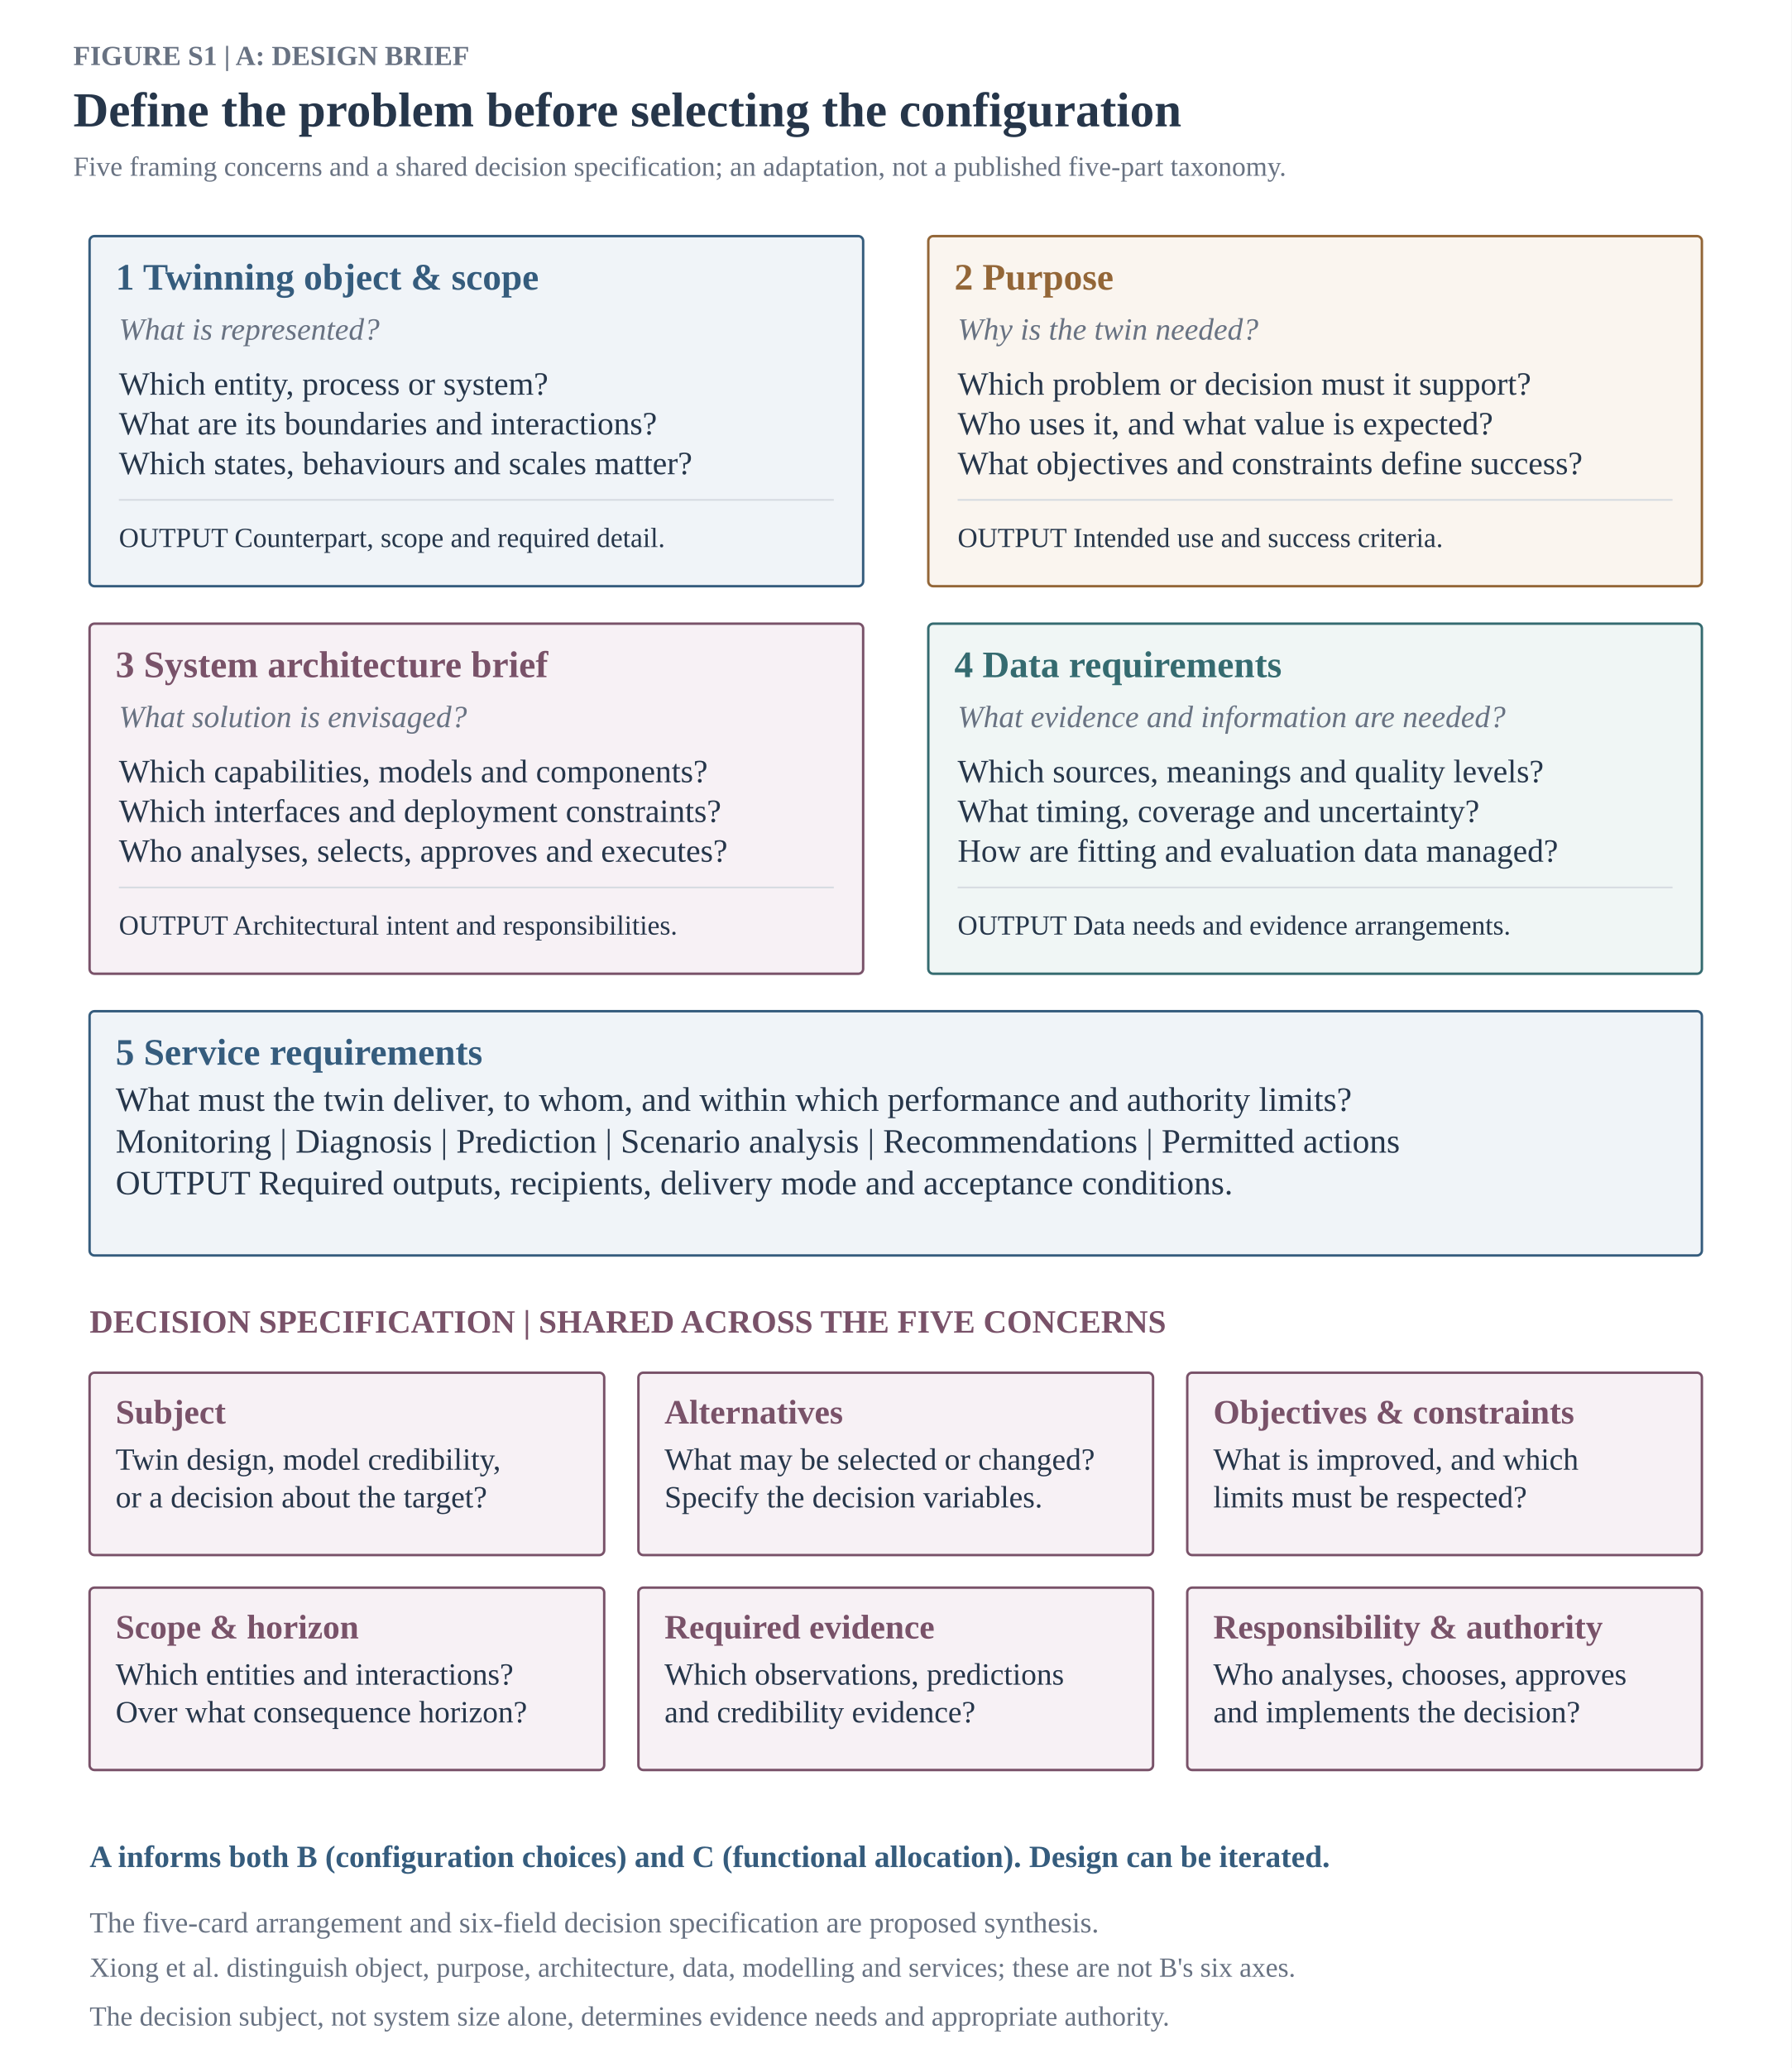
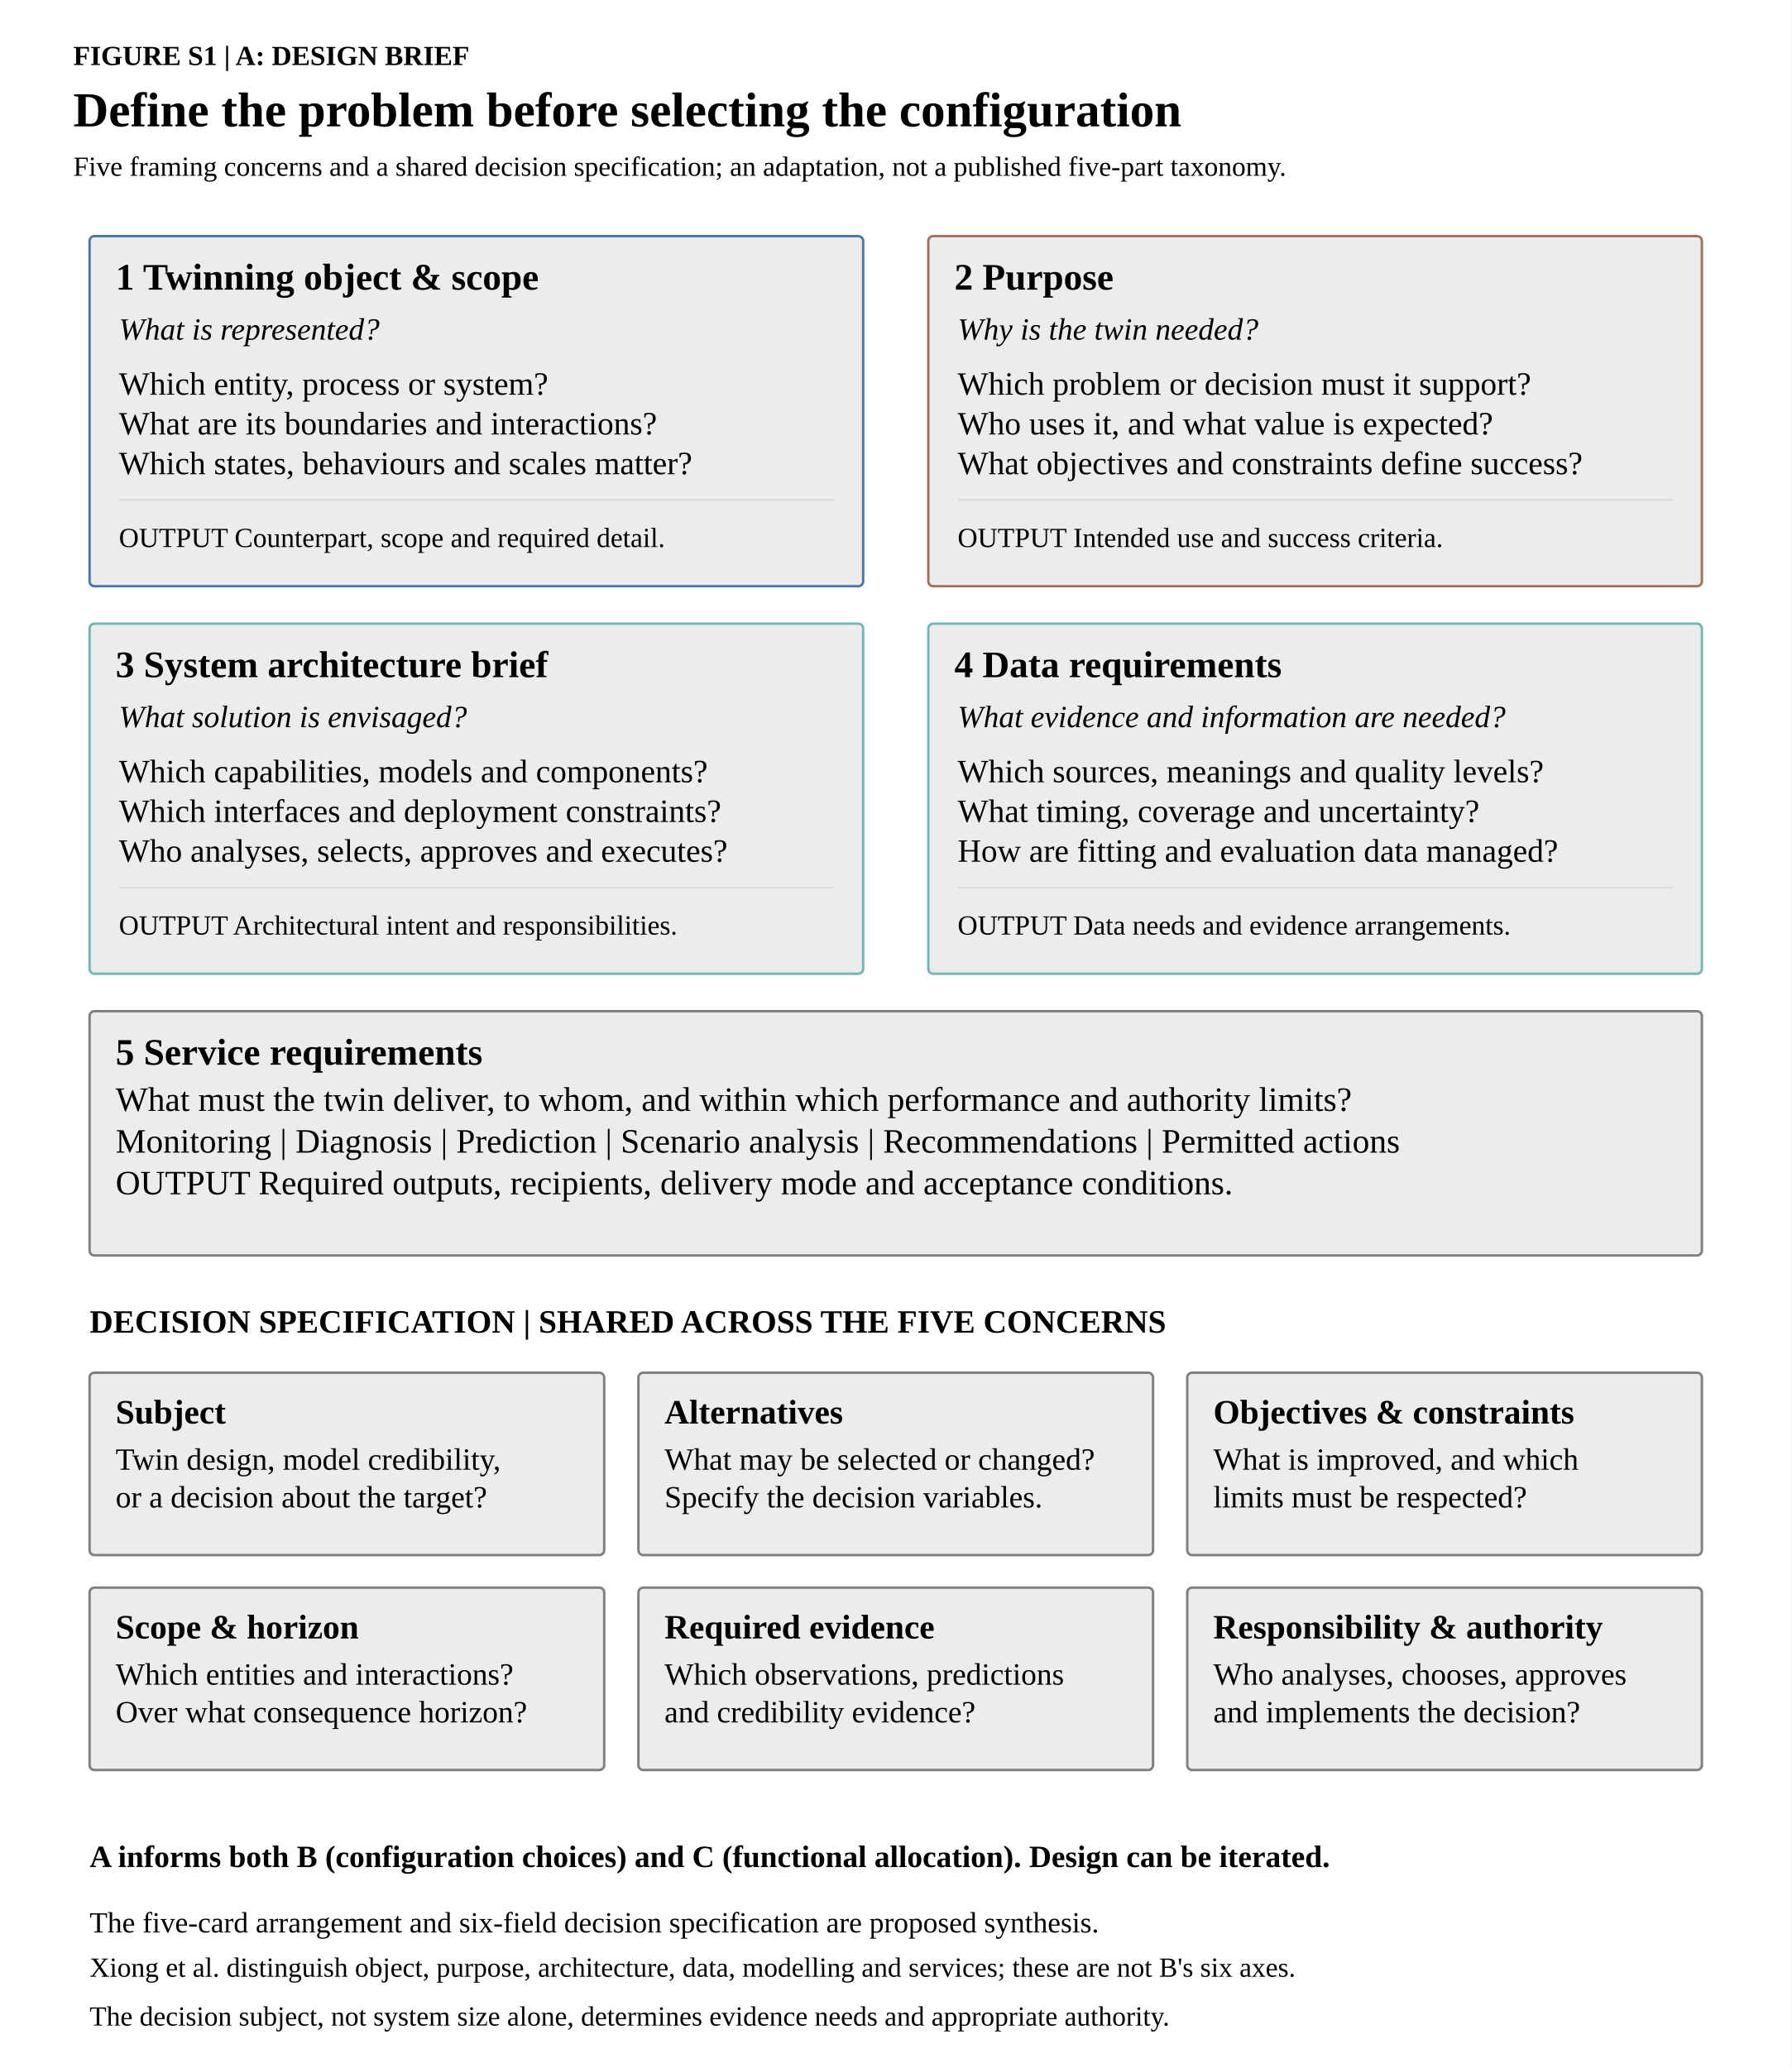
<svg xmlns="http://www.w3.org/2000/svg" width="190mm" height="219.364mm" viewBox="0 0 1100 1270" role="img">
  <rect x="0" y="0" width="1100" height="1270" rx="0" fill="#FFFFFF" stroke="none" stroke-width="1" />
-   <text x="45" y="39.94" font-family="Times New Roman, Liberation Serif, serif" font-size="17" font-weight="bold" font-style="normal" text-anchor="start" fill="#687282">FIGURE S1  |  A: DESIGN BRIEF</text>
-   <text x="45" y="77.6" font-family="Times New Roman, Liberation Serif, serif" font-size="30" font-weight="bold" font-style="normal" text-anchor="start" fill="#26364A">Define the problem before selecting the configuration</text>
-   <text x="45" y="107.94" font-family="Times New Roman, Liberation Serif, serif" font-size="17" font-weight="normal" font-style="normal" text-anchor="start" fill="#687282">Five framing concerns and a shared decision specification; an adaptation, not a published five-part taxonomy.</text>
-   <rect x="55" y="145" width="475" height="215" rx="3" fill="#F0F4F8" stroke="#355C7D" stroke-width="1.5" />
-   <text x="71" y="177.86" font-family="Times New Roman, Liberation Serif, serif" font-size="23" font-weight="bold" font-style="normal" text-anchor="start" fill="#355C7D">1  Twinning object &amp; scope</text>
-   <text x="73" y="208.58" font-family="Times New Roman, Liberation Serif, serif" font-size="19" font-weight="normal" font-style="italic" text-anchor="start" fill="#687282">What is represented?</text>
-   <text x="73" y="242.4" font-family="Times New Roman, Liberation Serif, serif" font-size="20" font-weight="normal" font-style="normal" text-anchor="start" fill="#26364A">Which entity, process or system?</text>
-   <text x="73" y="266.8" font-family="Times New Roman, Liberation Serif, serif" font-size="20" font-weight="normal" font-style="normal" text-anchor="start" fill="#26364A">What are its boundaries and interactions?</text>
-   <text x="73" y="291.2" font-family="Times New Roman, Liberation Serif, serif" font-size="20" font-weight="normal" font-style="normal" text-anchor="start" fill="#26364A">Which states, behaviours and scales matter?</text>
+   <text x="45" y="39.94" font-family="Times New Roman, Liberation Serif, serif" font-size="17" font-weight="bold" font-style="normal" text-anchor="start" fill="#000000">FIGURE S1  |  A: DESIGN BRIEF</text>
+   <text x="45" y="77.6" font-family="Times New Roman, Liberation Serif, serif" font-size="30" font-weight="bold" font-style="normal" text-anchor="start" fill="#000000">Define the problem before selecting the configuration</text>
+   <text x="45" y="107.94" font-family="Times New Roman, Liberation Serif, serif" font-size="17" font-weight="normal" font-style="normal" text-anchor="start" fill="#000000">Five framing concerns and a shared decision specification; an adaptation, not a published five-part taxonomy.</text>
+   <rect x="55" y="145" width="475" height="215" rx="3" fill="#ECECEC" stroke="#4C78A8" stroke-width="1.5" />
+   <text x="71" y="177.86" font-family="Times New Roman, Liberation Serif, serif" font-size="23" font-weight="bold" font-style="normal" text-anchor="start" fill="#000000">1  Twinning object &amp; scope</text>
+   <text x="73" y="208.58" font-family="Times New Roman, Liberation Serif, serif" font-size="19" font-weight="normal" font-style="italic" text-anchor="start" fill="#000000">What is represented?</text>
+   <text x="73" y="242.4" font-family="Times New Roman, Liberation Serif, serif" font-size="20" font-weight="normal" font-style="normal" text-anchor="start" fill="#000000">Which entity, process or system?</text>
+   <text x="73" y="266.8" font-family="Times New Roman, Liberation Serif, serif" font-size="20" font-weight="normal" font-style="normal" text-anchor="start" fill="#000000">What are its boundaries and interactions?</text>
+   <text x="73" y="291.2" font-family="Times New Roman, Liberation Serif, serif" font-size="20" font-weight="normal" font-style="normal" text-anchor="start" fill="#000000">Which states, behaviours and scales matter?</text>
  <polyline points="73,307 512,307" fill="none" stroke="#D5DAE0" stroke-width="1" stroke-linejoin="round" />
-   <text x="73" y="335.94" font-family="Times New Roman, Liberation Serif, serif" font-size="17" font-weight="normal" font-style="normal" text-anchor="start" fill="#26364A">OUTPUT  Counterpart, scope and required detail.</text>
-   <text x="512" y="352.3" font-family="Times New Roman, Liberation Serif, serif" font-size="15" font-weight="normal" font-style="normal" text-anchor="end" fill="#687282" />
-   <rect x="570" y="145" width="475" height="215" rx="3" fill="#FAF5EF" stroke="#936637" stroke-width="1.5" />
-   <text x="586" y="177.86" font-family="Times New Roman, Liberation Serif, serif" font-size="23" font-weight="bold" font-style="normal" text-anchor="start" fill="#936637">2  Purpose</text>
-   <text x="588" y="208.58" font-family="Times New Roman, Liberation Serif, serif" font-size="19" font-weight="normal" font-style="italic" text-anchor="start" fill="#687282">Why is the twin needed?</text>
-   <text x="588" y="242.4" font-family="Times New Roman, Liberation Serif, serif" font-size="20" font-weight="normal" font-style="normal" text-anchor="start" fill="#26364A">Which problem or decision must it support?</text>
-   <text x="588" y="266.8" font-family="Times New Roman, Liberation Serif, serif" font-size="20" font-weight="normal" font-style="normal" text-anchor="start" fill="#26364A">Who uses it, and what value is expected?</text>
-   <text x="588" y="291.2" font-family="Times New Roman, Liberation Serif, serif" font-size="20" font-weight="normal" font-style="normal" text-anchor="start" fill="#26364A">What objectives and constraints define success?</text>
+   <text x="73" y="335.94" font-family="Times New Roman, Liberation Serif, serif" font-size="17" font-weight="normal" font-style="normal" text-anchor="start" fill="#000000">OUTPUT  Counterpart, scope and required detail.</text>
+   <text x="512" y="352.3" font-family="Times New Roman, Liberation Serif, serif" font-size="15" font-weight="normal" font-style="normal" text-anchor="end" fill="#000000" />
+   <rect x="570" y="145" width="475" height="215" rx="3" fill="#ECECEC" stroke="#9D755D" stroke-width="1.5" />
+   <text x="586" y="177.86" font-family="Times New Roman, Liberation Serif, serif" font-size="23" font-weight="bold" font-style="normal" text-anchor="start" fill="#000000">2  Purpose</text>
+   <text x="588" y="208.58" font-family="Times New Roman, Liberation Serif, serif" font-size="19" font-weight="normal" font-style="italic" text-anchor="start" fill="#000000">Why is the twin needed?</text>
+   <text x="588" y="242.4" font-family="Times New Roman, Liberation Serif, serif" font-size="20" font-weight="normal" font-style="normal" text-anchor="start" fill="#000000">Which problem or decision must it support?</text>
+   <text x="588" y="266.8" font-family="Times New Roman, Liberation Serif, serif" font-size="20" font-weight="normal" font-style="normal" text-anchor="start" fill="#000000">Who uses it, and what value is expected?</text>
+   <text x="588" y="291.2" font-family="Times New Roman, Liberation Serif, serif" font-size="20" font-weight="normal" font-style="normal" text-anchor="start" fill="#000000">What objectives and constraints define success?</text>
  <polyline points="588,307 1027,307" fill="none" stroke="#D5DAE0" stroke-width="1" stroke-linejoin="round" />
-   <text x="588" y="335.94" font-family="Times New Roman, Liberation Serif, serif" font-size="17" font-weight="normal" font-style="normal" text-anchor="start" fill="#26364A">OUTPUT  Intended use and success criteria.</text>
-   <text x="1027" y="352.3" font-family="Times New Roman, Liberation Serif, serif" font-size="15" font-weight="normal" font-style="normal" text-anchor="end" fill="#687282" />
-   <rect x="55" y="383" width="475" height="215" rx="3" fill="#F7F1F5" stroke="#795269" stroke-width="1.5" />
-   <text x="71" y="415.86" font-family="Times New Roman, Liberation Serif, serif" font-size="23" font-weight="bold" font-style="normal" text-anchor="start" fill="#795269">3  System architecture brief</text>
-   <text x="73" y="446.58" font-family="Times New Roman, Liberation Serif, serif" font-size="19" font-weight="normal" font-style="italic" text-anchor="start" fill="#687282">What solution is envisaged?</text>
-   <text x="73" y="480.4" font-family="Times New Roman, Liberation Serif, serif" font-size="20" font-weight="normal" font-style="normal" text-anchor="start" fill="#26364A">Which capabilities, models and components?</text>
-   <text x="73" y="504.8" font-family="Times New Roman, Liberation Serif, serif" font-size="20" font-weight="normal" font-style="normal" text-anchor="start" fill="#26364A">Which interfaces and deployment constraints?</text>
-   <text x="73" y="529.2" font-family="Times New Roman, Liberation Serif, serif" font-size="20" font-weight="normal" font-style="normal" text-anchor="start" fill="#26364A">Who analyses, selects, approves and executes?</text>
+   <text x="588" y="335.94" font-family="Times New Roman, Liberation Serif, serif" font-size="17" font-weight="normal" font-style="normal" text-anchor="start" fill="#000000">OUTPUT  Intended use and success criteria.</text>
+   <text x="1027" y="352.3" font-family="Times New Roman, Liberation Serif, serif" font-size="15" font-weight="normal" font-style="normal" text-anchor="end" fill="#000000" />
+   <rect x="55" y="383" width="475" height="215" rx="3" fill="#ECECEC" stroke="#72B7B2" stroke-width="1.5" />
+   <text x="71" y="415.86" font-family="Times New Roman, Liberation Serif, serif" font-size="23" font-weight="bold" font-style="normal" text-anchor="start" fill="#000000">3  System architecture brief</text>
+   <text x="73" y="446.58" font-family="Times New Roman, Liberation Serif, serif" font-size="19" font-weight="normal" font-style="italic" text-anchor="start" fill="#000000">What solution is envisaged?</text>
+   <text x="73" y="480.4" font-family="Times New Roman, Liberation Serif, serif" font-size="20" font-weight="normal" font-style="normal" text-anchor="start" fill="#000000">Which capabilities, models and components?</text>
+   <text x="73" y="504.8" font-family="Times New Roman, Liberation Serif, serif" font-size="20" font-weight="normal" font-style="normal" text-anchor="start" fill="#000000">Which interfaces and deployment constraints?</text>
+   <text x="73" y="529.2" font-family="Times New Roman, Liberation Serif, serif" font-size="20" font-weight="normal" font-style="normal" text-anchor="start" fill="#000000">Who analyses, selects, approves and executes?</text>
  <polyline points="73,545 512,545" fill="none" stroke="#D5DAE0" stroke-width="1" stroke-linejoin="round" />
-   <text x="73" y="573.94" font-family="Times New Roman, Liberation Serif, serif" font-size="17" font-weight="normal" font-style="normal" text-anchor="start" fill="#26364A">OUTPUT  Architectural intent and responsibilities.</text>
-   <text x="512" y="590.3" font-family="Times New Roman, Liberation Serif, serif" font-size="15" font-weight="normal" font-style="normal" text-anchor="end" fill="#687282" />
-   <rect x="570" y="383" width="475" height="215" rx="3" fill="#F0F6F5" stroke="#356B70" stroke-width="1.5" />
-   <text x="586" y="415.86" font-family="Times New Roman, Liberation Serif, serif" font-size="23" font-weight="bold" font-style="normal" text-anchor="start" fill="#356B70">4  Data requirements</text>
-   <text x="588" y="446.58" font-family="Times New Roman, Liberation Serif, serif" font-size="19" font-weight="normal" font-style="italic" text-anchor="start" fill="#687282">What evidence and information are needed?</text>
-   <text x="588" y="480.4" font-family="Times New Roman, Liberation Serif, serif" font-size="20" font-weight="normal" font-style="normal" text-anchor="start" fill="#26364A">Which sources, meanings and quality levels?</text>
-   <text x="588" y="504.8" font-family="Times New Roman, Liberation Serif, serif" font-size="20" font-weight="normal" font-style="normal" text-anchor="start" fill="#26364A">What timing, coverage and uncertainty?</text>
-   <text x="588" y="529.2" font-family="Times New Roman, Liberation Serif, serif" font-size="20" font-weight="normal" font-style="normal" text-anchor="start" fill="#26364A">How are fitting and evaluation data managed?</text>
+   <text x="73" y="573.94" font-family="Times New Roman, Liberation Serif, serif" font-size="17" font-weight="normal" font-style="normal" text-anchor="start" fill="#000000">OUTPUT  Architectural intent and responsibilities.</text>
+   <text x="512" y="590.3" font-family="Times New Roman, Liberation Serif, serif" font-size="15" font-weight="normal" font-style="normal" text-anchor="end" fill="#000000" />
+   <rect x="570" y="383" width="475" height="215" rx="3" fill="#ECECEC" stroke="#72B7B2" stroke-width="1.5" />
+   <text x="586" y="415.86" font-family="Times New Roman, Liberation Serif, serif" font-size="23" font-weight="bold" font-style="normal" text-anchor="start" fill="#000000">4  Data requirements</text>
+   <text x="588" y="446.58" font-family="Times New Roman, Liberation Serif, serif" font-size="19" font-weight="normal" font-style="italic" text-anchor="start" fill="#000000">What evidence and information are needed?</text>
+   <text x="588" y="480.4" font-family="Times New Roman, Liberation Serif, serif" font-size="20" font-weight="normal" font-style="normal" text-anchor="start" fill="#000000">Which sources, meanings and quality levels?</text>
+   <text x="588" y="504.8" font-family="Times New Roman, Liberation Serif, serif" font-size="20" font-weight="normal" font-style="normal" text-anchor="start" fill="#000000">What timing, coverage and uncertainty?</text>
+   <text x="588" y="529.2" font-family="Times New Roman, Liberation Serif, serif" font-size="20" font-weight="normal" font-style="normal" text-anchor="start" fill="#000000">How are fitting and evaluation data managed?</text>
  <polyline points="588,545 1027,545" fill="none" stroke="#D5DAE0" stroke-width="1" stroke-linejoin="round" />
-   <text x="588" y="573.94" font-family="Times New Roman, Liberation Serif, serif" font-size="17" font-weight="normal" font-style="normal" text-anchor="start" fill="#26364A">OUTPUT  Data needs and evidence arrangements.</text>
-   <text x="1027" y="590.3" font-family="Times New Roman, Liberation Serif, serif" font-size="15" font-weight="normal" font-style="normal" text-anchor="end" fill="#687282" />
-   <rect x="55" y="621" width="990" height="150" rx="3" fill="#F0F4F8" stroke="#355C7D" stroke-width="1.5" />
-   <text x="71" y="653.86" font-family="Times New Roman, Liberation Serif, serif" font-size="23" font-weight="bold" font-style="normal" text-anchor="start" fill="#355C7D">5  Service requirements</text>
-   <text x="71" y="682.22" font-family="Times New Roman, Liberation Serif, serif" font-size="21" font-weight="normal" font-style="normal" text-anchor="start" fill="#26364A">What must the twin deliver, to whom, and within which performance and authority limits?</text>
-   <text x="71" y="707.84" font-family="Times New Roman, Liberation Serif, serif" font-size="21" font-weight="normal" font-style="normal" text-anchor="start" fill="#26364A">Monitoring | Diagnosis | Prediction | Scenario analysis | Recommendations | Permitted actions</text>
-   <text x="71" y="733.46" font-family="Times New Roman, Liberation Serif, serif" font-size="21" font-weight="normal" font-style="normal" text-anchor="start" fill="#26364A">OUTPUT  Required outputs, recipients, delivery mode and acceptance conditions. </text>
-   <text x="55" y="818.4" font-family="Times New Roman, Liberation Serif, serif" font-size="20" font-weight="bold" font-style="normal" text-anchor="start" fill="#795269">DECISION SPECIFICATION  |  SHARED ACROSS THE FIVE CONCERNS</text>
-   <rect x="55" y="843" width="316" height="112" rx="3" fill="#F7F1F5" stroke="#795269" stroke-width="1.5" />
-   <text x="71" y="874.22" font-family="Times New Roman, Liberation Serif, serif" font-size="21" font-weight="bold" font-style="normal" text-anchor="start" fill="#795269">Subject</text>
-   <text x="71" y="902.58" font-family="Times New Roman, Liberation Serif, serif" font-size="19" font-weight="normal" font-style="normal" text-anchor="start" fill="#26364A">Twin design, model credibility,</text>
-   <text x="71" y="925.76" font-family="Times New Roman, Liberation Serif, serif" font-size="19" font-weight="normal" font-style="normal" text-anchor="start" fill="#26364A">or a decision about the target?</text>
-   <rect x="392" y="843" width="316" height="112" rx="3" fill="#F7F1F5" stroke="#795269" stroke-width="1.5" />
-   <text x="408" y="874.22" font-family="Times New Roman, Liberation Serif, serif" font-size="21" font-weight="bold" font-style="normal" text-anchor="start" fill="#795269">Alternatives</text>
-   <text x="408" y="902.58" font-family="Times New Roman, Liberation Serif, serif" font-size="19" font-weight="normal" font-style="normal" text-anchor="start" fill="#26364A">What may be selected or changed?</text>
-   <text x="408" y="925.76" font-family="Times New Roman, Liberation Serif, serif" font-size="19" font-weight="normal" font-style="normal" text-anchor="start" fill="#26364A">Specify the decision variables.</text>
-   <rect x="729" y="843" width="316" height="112" rx="3" fill="#F7F1F5" stroke="#795269" stroke-width="1.5" />
-   <text x="745" y="874.22" font-family="Times New Roman, Liberation Serif, serif" font-size="21" font-weight="bold" font-style="normal" text-anchor="start" fill="#795269">Objectives &amp; constraints</text>
-   <text x="745" y="902.58" font-family="Times New Roman, Liberation Serif, serif" font-size="19" font-weight="normal" font-style="normal" text-anchor="start" fill="#26364A">What is improved, and which</text>
-   <text x="745" y="925.76" font-family="Times New Roman, Liberation Serif, serif" font-size="19" font-weight="normal" font-style="normal" text-anchor="start" fill="#26364A">limits must be respected?</text>
-   <rect x="55" y="975" width="316" height="112" rx="3" fill="#F7F1F5" stroke="#795269" stroke-width="1.5" />
-   <text x="71" y="1006.22" font-family="Times New Roman, Liberation Serif, serif" font-size="21" font-weight="bold" font-style="normal" text-anchor="start" fill="#795269">Scope &amp; horizon</text>
-   <text x="71" y="1034.58" font-family="Times New Roman, Liberation Serif, serif" font-size="19" font-weight="normal" font-style="normal" text-anchor="start" fill="#26364A">Which entities and interactions?</text>
-   <text x="71" y="1057.76" font-family="Times New Roman, Liberation Serif, serif" font-size="19" font-weight="normal" font-style="normal" text-anchor="start" fill="#26364A">Over what consequence horizon?</text>
-   <rect x="392" y="975" width="316" height="112" rx="3" fill="#F7F1F5" stroke="#795269" stroke-width="1.5" />
-   <text x="408" y="1006.22" font-family="Times New Roman, Liberation Serif, serif" font-size="21" font-weight="bold" font-style="normal" text-anchor="start" fill="#795269">Required evidence</text>
-   <text x="408" y="1034.58" font-family="Times New Roman, Liberation Serif, serif" font-size="19" font-weight="normal" font-style="normal" text-anchor="start" fill="#26364A">Which observations, predictions</text>
-   <text x="408" y="1057.76" font-family="Times New Roman, Liberation Serif, serif" font-size="19" font-weight="normal" font-style="normal" text-anchor="start" fill="#26364A">and credibility evidence?</text>
-   <rect x="729" y="975" width="316" height="112" rx="3" fill="#F7F1F5" stroke="#795269" stroke-width="1.5" />
-   <text x="745" y="1006.22" font-family="Times New Roman, Liberation Serif, serif" font-size="21" font-weight="bold" font-style="normal" text-anchor="start" fill="#795269">Responsibility &amp; authority</text>
-   <text x="745" y="1034.58" font-family="Times New Roman, Liberation Serif, serif" font-size="19" font-weight="normal" font-style="normal" text-anchor="start" fill="#26364A">Who analyses, chooses, approves</text>
-   <text x="745" y="1057.76" font-family="Times New Roman, Liberation Serif, serif" font-size="19" font-weight="normal" font-style="normal" text-anchor="start" fill="#26364A">and implements the decision?</text>
-   <text x="55" y="1146.58" font-family="Times New Roman, Liberation Serif, serif" font-size="19" font-weight="bold" font-style="normal" text-anchor="start" fill="#355C7D">A informs both B (configuration choices) and C (functional allocation). Design can be iterated.</text>
-   <text x="55" y="1186.76" font-family="Times New Roman, Liberation Serif, serif" font-size="18" font-weight="normal" font-style="normal" text-anchor="start" fill="#687282">The five-card arrangement and six-field decision specification are proposed synthesis.</text>
-   <text x="55" y="1213.94" font-family="Times New Roman, Liberation Serif, serif" font-size="17" font-weight="normal" font-style="normal" text-anchor="start" fill="#687282">Xiong et al.  distinguish object, purpose, architecture, data, modelling and services; these are not B's six axes.</text>
-   <text x="55" y="1243.94" font-family="Times New Roman, Liberation Serif, serif" font-size="17" font-weight="normal" font-style="normal" text-anchor="start" fill="#687282">The decision subject, not system size alone, determines evidence needs and appropriate authority. </text>
+   <text x="588" y="573.94" font-family="Times New Roman, Liberation Serif, serif" font-size="17" font-weight="normal" font-style="normal" text-anchor="start" fill="#000000">OUTPUT  Data needs and evidence arrangements.</text>
+   <text x="1027" y="590.3" font-family="Times New Roman, Liberation Serif, serif" font-size="15" font-weight="normal" font-style="normal" text-anchor="end" fill="#000000" />
+   <rect x="55" y="621" width="990" height="150" rx="3" fill="#ECECEC" stroke="#7F7F7F" stroke-width="1.5" />
+   <text x="71" y="653.86" font-family="Times New Roman, Liberation Serif, serif" font-size="23" font-weight="bold" font-style="normal" text-anchor="start" fill="#000000">5  Service requirements</text>
+   <text x="71" y="682.22" font-family="Times New Roman, Liberation Serif, serif" font-size="21" font-weight="normal" font-style="normal" text-anchor="start" fill="#000000">What must the twin deliver, to whom, and within which performance and authority limits?</text>
+   <text x="71" y="707.84" font-family="Times New Roman, Liberation Serif, serif" font-size="21" font-weight="normal" font-style="normal" text-anchor="start" fill="#000000">Monitoring | Diagnosis | Prediction | Scenario analysis | Recommendations | Permitted actions</text>
+   <text x="71" y="733.46" font-family="Times New Roman, Liberation Serif, serif" font-size="21" font-weight="normal" font-style="normal" text-anchor="start" fill="#000000">OUTPUT  Required outputs, recipients, delivery mode and acceptance conditions. </text>
+   <text x="55" y="818.4" font-family="Times New Roman, Liberation Serif, serif" font-size="20" font-weight="bold" font-style="normal" text-anchor="start" fill="#000000">DECISION SPECIFICATION  |  SHARED ACROSS THE FIVE CONCERNS</text>
+   <rect x="55" y="843" width="316" height="112" rx="3" fill="#ECECEC" stroke="#7F7F7F" stroke-width="1.5" />
+   <text x="71" y="874.22" font-family="Times New Roman, Liberation Serif, serif" font-size="21" font-weight="bold" font-style="normal" text-anchor="start" fill="#000000">Subject</text>
+   <text x="71" y="902.58" font-family="Times New Roman, Liberation Serif, serif" font-size="19" font-weight="normal" font-style="normal" text-anchor="start" fill="#000000">Twin design, model credibility,</text>
+   <text x="71" y="925.76" font-family="Times New Roman, Liberation Serif, serif" font-size="19" font-weight="normal" font-style="normal" text-anchor="start" fill="#000000">or a decision about the target?</text>
+   <rect x="392" y="843" width="316" height="112" rx="3" fill="#ECECEC" stroke="#7F7F7F" stroke-width="1.5" />
+   <text x="408" y="874.22" font-family="Times New Roman, Liberation Serif, serif" font-size="21" font-weight="bold" font-style="normal" text-anchor="start" fill="#000000">Alternatives</text>
+   <text x="408" y="902.58" font-family="Times New Roman, Liberation Serif, serif" font-size="19" font-weight="normal" font-style="normal" text-anchor="start" fill="#000000">What may be selected or changed?</text>
+   <text x="408" y="925.76" font-family="Times New Roman, Liberation Serif, serif" font-size="19" font-weight="normal" font-style="normal" text-anchor="start" fill="#000000">Specify the decision variables.</text>
+   <rect x="729" y="843" width="316" height="112" rx="3" fill="#ECECEC" stroke="#7F7F7F" stroke-width="1.5" />
+   <text x="745" y="874.22" font-family="Times New Roman, Liberation Serif, serif" font-size="21" font-weight="bold" font-style="normal" text-anchor="start" fill="#000000">Objectives &amp; constraints</text>
+   <text x="745" y="902.58" font-family="Times New Roman, Liberation Serif, serif" font-size="19" font-weight="normal" font-style="normal" text-anchor="start" fill="#000000">What is improved, and which</text>
+   <text x="745" y="925.76" font-family="Times New Roman, Liberation Serif, serif" font-size="19" font-weight="normal" font-style="normal" text-anchor="start" fill="#000000">limits must be respected?</text>
+   <rect x="55" y="975" width="316" height="112" rx="3" fill="#ECECEC" stroke="#7F7F7F" stroke-width="1.5" />
+   <text x="71" y="1006.22" font-family="Times New Roman, Liberation Serif, serif" font-size="21" font-weight="bold" font-style="normal" text-anchor="start" fill="#000000">Scope &amp; horizon</text>
+   <text x="71" y="1034.58" font-family="Times New Roman, Liberation Serif, serif" font-size="19" font-weight="normal" font-style="normal" text-anchor="start" fill="#000000">Which entities and interactions?</text>
+   <text x="71" y="1057.76" font-family="Times New Roman, Liberation Serif, serif" font-size="19" font-weight="normal" font-style="normal" text-anchor="start" fill="#000000">Over what consequence horizon?</text>
+   <rect x="392" y="975" width="316" height="112" rx="3" fill="#ECECEC" stroke="#7F7F7F" stroke-width="1.5" />
+   <text x="408" y="1006.22" font-family="Times New Roman, Liberation Serif, serif" font-size="21" font-weight="bold" font-style="normal" text-anchor="start" fill="#000000">Required evidence</text>
+   <text x="408" y="1034.58" font-family="Times New Roman, Liberation Serif, serif" font-size="19" font-weight="normal" font-style="normal" text-anchor="start" fill="#000000">Which observations, predictions</text>
+   <text x="408" y="1057.76" font-family="Times New Roman, Liberation Serif, serif" font-size="19" font-weight="normal" font-style="normal" text-anchor="start" fill="#000000">and credibility evidence?</text>
+   <rect x="729" y="975" width="316" height="112" rx="3" fill="#ECECEC" stroke="#7F7F7F" stroke-width="1.5" />
+   <text x="745" y="1006.22" font-family="Times New Roman, Liberation Serif, serif" font-size="21" font-weight="bold" font-style="normal" text-anchor="start" fill="#000000">Responsibility &amp; authority</text>
+   <text x="745" y="1034.58" font-family="Times New Roman, Liberation Serif, serif" font-size="19" font-weight="normal" font-style="normal" text-anchor="start" fill="#000000">Who analyses, chooses, approves</text>
+   <text x="745" y="1057.76" font-family="Times New Roman, Liberation Serif, serif" font-size="19" font-weight="normal" font-style="normal" text-anchor="start" fill="#000000">and implements the decision?</text>
+   <text x="55" y="1146.58" font-family="Times New Roman, Liberation Serif, serif" font-size="19" font-weight="bold" font-style="normal" text-anchor="start" fill="#000000">A informs both B (configuration choices) and C (functional allocation). Design can be iterated.</text>
+   <text x="55" y="1186.76" font-family="Times New Roman, Liberation Serif, serif" font-size="18" font-weight="normal" font-style="normal" text-anchor="start" fill="#000000">The five-card arrangement and six-field decision specification are proposed synthesis.</text>
+   <text x="55" y="1213.94" font-family="Times New Roman, Liberation Serif, serif" font-size="17" font-weight="normal" font-style="normal" text-anchor="start" fill="#000000">Xiong et al.  distinguish object, purpose, architecture, data, modelling and services; these are not B's six axes.</text>
+   <text x="55" y="1243.94" font-family="Times New Roman, Liberation Serif, serif" font-size="17" font-weight="normal" font-style="normal" text-anchor="start" fill="#000000">The decision subject, not system size alone, determines evidence needs and appropriate authority. </text>
  <style>text,tspan{font-family:"Times New Roman",serif !important}</style>
+   <style>text,tspan{fill:#000000 !important;font-family:"Times New Roman",serif !important}</style>
</svg>
